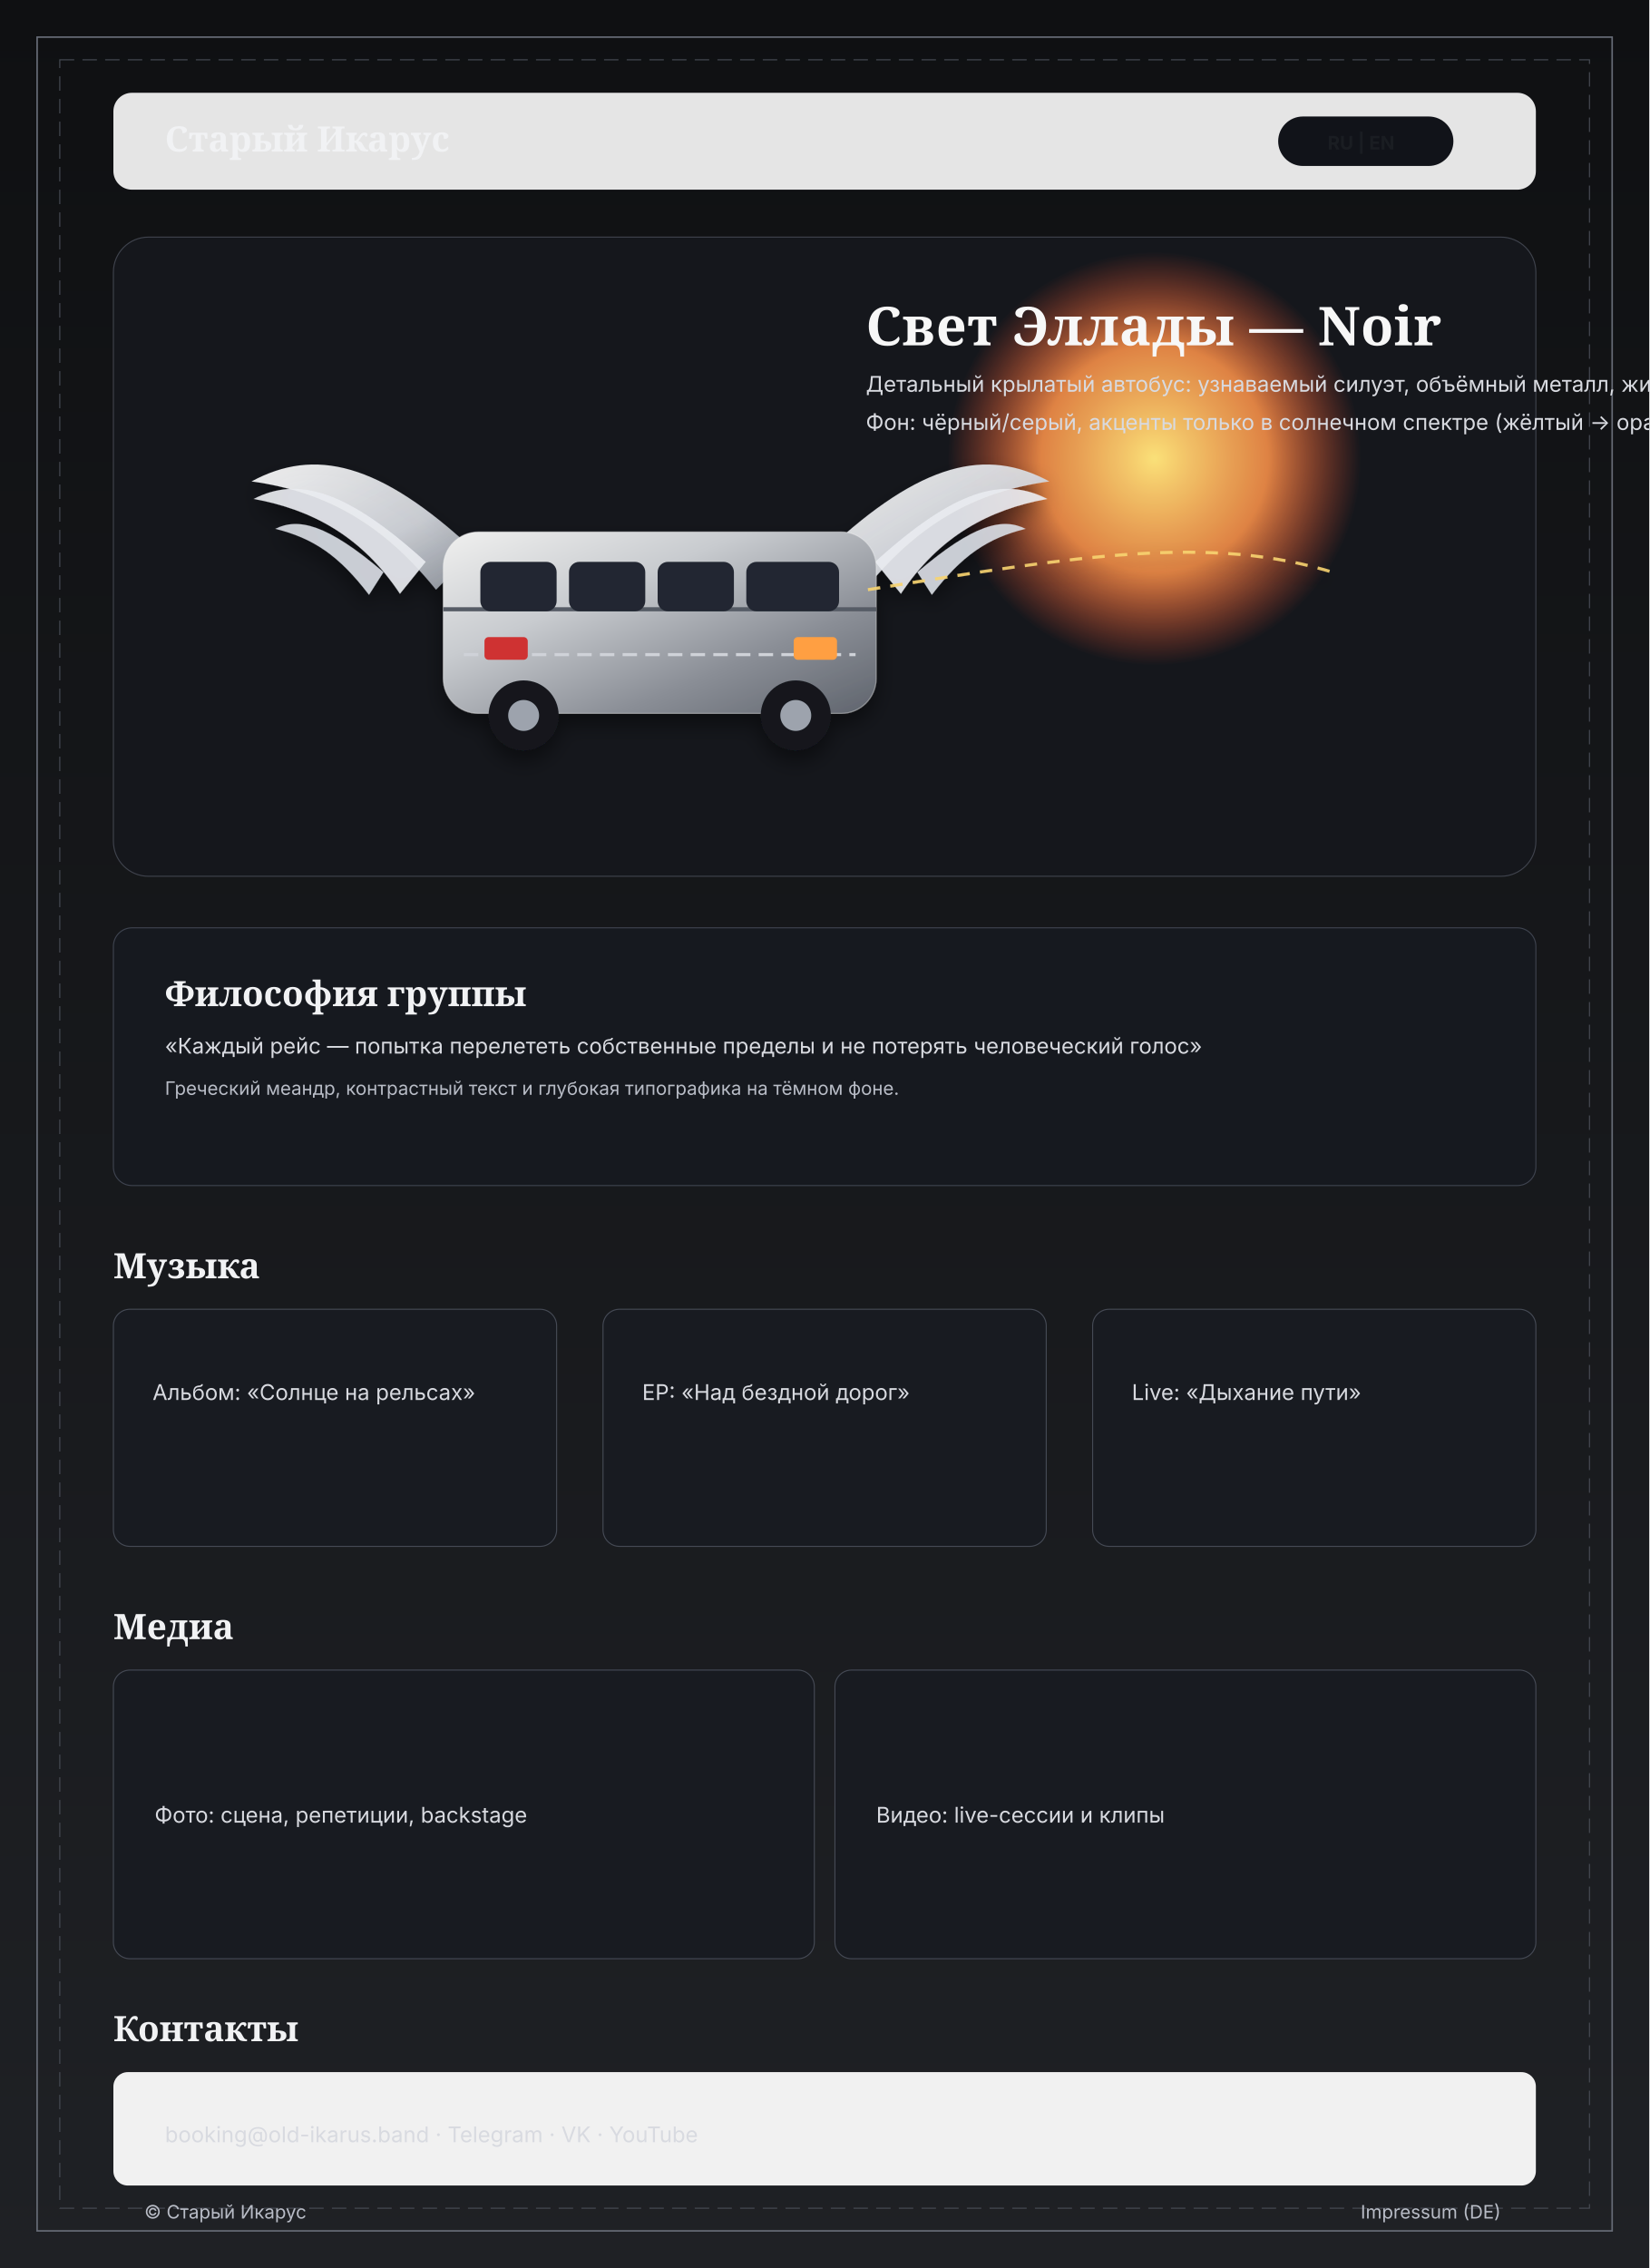
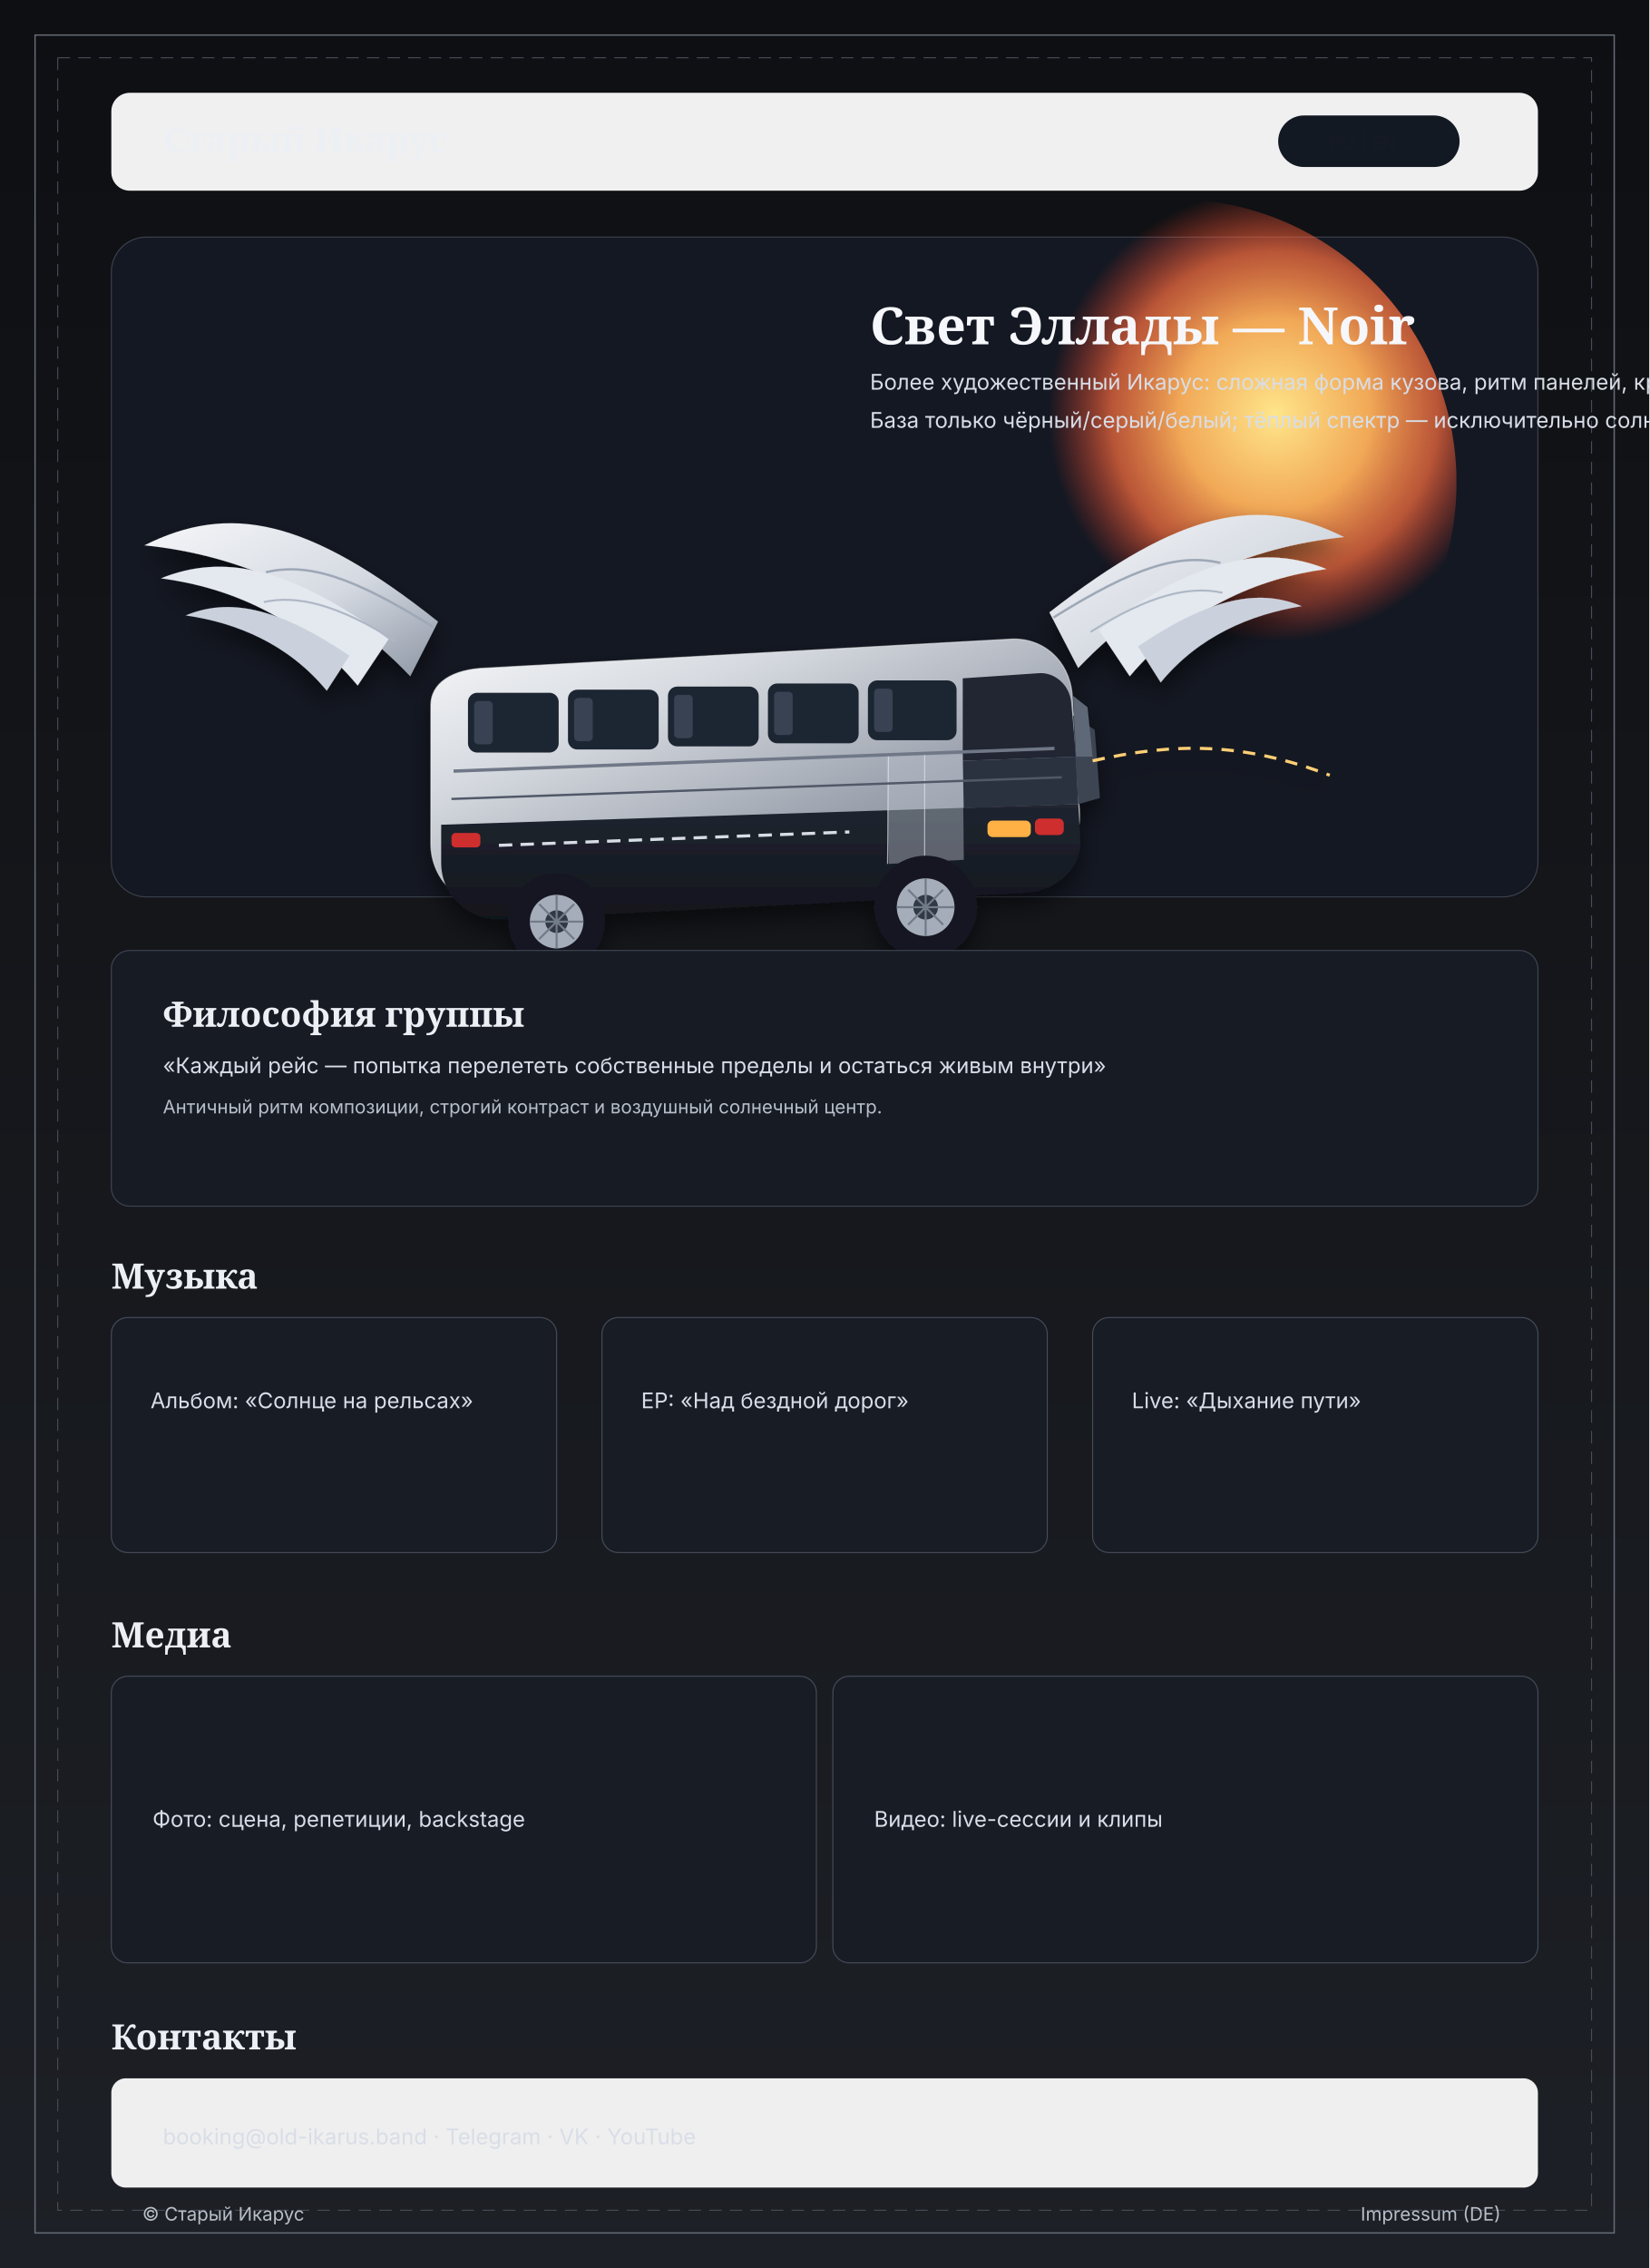
<svg xmlns="http://www.w3.org/2000/svg" width="1600" height="2200" viewBox="0 0 1600 2200" role="img" aria-labelledby="title desc">
  <defs>
    <linearGradient id="bg" x1="0" y1="0" x2="0" y2="1">
-       <stop offset="0%" stop-color="#0f1012" />
-       <stop offset="100%" stop-color="#1f2125" />
+       <stop offset="0%" stop-color="#0e0f12" />
+       <stop offset="100%" stop-color="#1d2026" />
    </linearGradient>
-     <radialGradient id="sunGlow" cx="50%" cy="45%" r="40%">
-       <stop offset="0%" stop-color="#ffe47a" stop-opacity="0.98" />
-       <stop offset="55%" stop-color="#ff944a" stop-opacity="0.86" />
-       <stop offset="100%" stop-color="#ff4f30" stop-opacity="0" />
+     <radialGradient id="sunGlow" cx="68%" cy="38%" r="40%">
+       <stop offset="0%" stop-color="#ffe68b" stop-opacity="1" />
+       <stop offset="42%" stop-color="#ffb25a" stop-opacity="0.94" />
+       <stop offset="72%" stop-color="#ff7040" stop-opacity="0.7" />
+       <stop offset="100%" stop-color="#ff3f2a" stop-opacity="0" />
    </radialGradient>
-     <linearGradient id="metal" x1="0" y1="0" x2="1" y2="1">
-       <stop offset="0%" stop-color="#f0f0ef" />
-       <stop offset="35%" stop-color="#c8cbcf" />
-       <stop offset="70%" stop-color="#8a8e96" />
-       <stop offset="100%" stop-color="#5f646d" />
+     <linearGradient id="bodyMetal" x1="0" y1="0" x2="1" y2="1">
+       <stop offset="0%" stop-color="#f6f7f8" />
+       <stop offset="28%" stop-color="#d7dbe1" />
+       <stop offset="60%" stop-color="#a2a8b3" />
+       <stop offset="100%" stop-color="#606775" />
    </linearGradient>
-     <linearGradient id="wingFeather" x1="0" y1="0" x2="1" y2="1">
-       <stop offset="0%" stop-color="#f7f7f7" />
-       <stop offset="60%" stop-color="#cfd2d8" />
-       <stop offset="100%" stop-color="#8a9099" />
+     <linearGradient id="bodyShadow" x1="0" y1="0" x2="0" y2="1">
+       <stop offset="0%" stop-color="#202530" />
+       <stop offset="100%" stop-color="#11151d" />
+     </linearGradient>
+     <linearGradient id="wing" x1="0" y1="0" x2="1" y2="1">
+       <stop offset="0%" stop-color="#f5f6f8" />
+       <stop offset="55%" stop-color="#d5dae2" />
+       <stop offset="100%" stop-color="#8d96a4" />
    </linearGradient>
    <style>
-       .h1{font:700 52px 'Cormorant Garamond', Georgia, serif; fill:#f7f7f7; letter-spacing:0.5px}
-       .h2{font:700 34px 'Cormorant Garamond', Georgia, serif; fill:#f1f2f4}
-       .text{font:400 21px 'Inter', Arial, sans-serif; fill:#d8dae0}
-       .small{font:400 18px 'Inter', Arial, sans-serif; fill:#b8bcc6}
-       .chip{font:700 18px 'Inter', Arial, sans-serif; fill:#1a1d22}
+       .h1{font:700 50px 'Cormorant Garamond', Georgia, serif; fill:#f6f7fb}
+       .h2{font:700 34px 'Cormorant Garamond', Georgia, serif; fill:#eceff4}
+       .text{font:400 21px 'Inter', Arial, sans-serif; fill:#d8dde7}
+       .small{font:400 18px 'Inter', Arial, sans-serif; fill:#b8bfca}
+       .chip{font:700 18px 'Inter', Arial, sans-serif; fill:#151923}
    </style>
-     <filter id="shadow" x="-30%" y="-30%" width="160%" height="160%">
-       <feDropShadow dx="0" dy="10" stdDeviation="10" flood-color="#000" flood-opacity="0.45" />
+     <filter id="shadow" x="-30%" y="-40%" width="180%" height="200%">
+       <feDropShadow dx="0" dy="12" stdDeviation="11" flood-color="#000" flood-opacity="0.5" />
    </filter>
  </defs>
  <rect width="1600" height="2200" fill="url(#bg)" />
-   <rect x="36" y="36" width="1528" height="2128" fill="none" stroke="#666b76" stroke-width="1.5" />
-   <rect x="58" y="58" width="1484" height="2084" fill="none" stroke="#484c55" stroke-width="1" stroke-dasharray="14 8" />
-   <rect x="110" y="90" width="1380" height="94" rx="18" fill="#f2f2f2" opacity="0.94" />
-   <text x="160" y="147" class="h2" fill="#191b20">Старый Икарус</text>
-   <rect x="1240" y="113" width="170" height="48" rx="24" fill="#111319" />
-   <text x="1288" y="145" class="chip">RU | EN</text>
-   <rect x="110" y="230" width="1380" height="620" rx="34" fill="#15171c" stroke="#3f434d" />
-   <circle cx="1120" cy="470" r="250" fill="url(#sunGlow)" />
-   <g transform="translate(300 358)" filter="url(#shadow)">
-     <path d="M160 176 C68 90 5 76 -56 109 C18 119 73 152 123 214 Z" fill="url(#wingFeather)" opacity="0.95" />
-     <path d="M113 187 C36 117 -11 104 -54 126 C2 136 51 162 88 218 Z" fill="#eaecf1" opacity="0.9" />
-     <path d="M72 197 C17 150 -11 144 -33 155 C4 164 29 181 58 219 Z" fill="#d9dde4" opacity="0.9" />
-     <path d="M502 176 C594 90 657 76 718 109 C644 119 589 152 539 214 Z" fill="url(#wingFeather)" opacity="0.95" />
-     <path d="M549 187 C626 117 673 104 716 126 C660 136 611 162 574 218 Z" fill="#eaecf1" opacity="0.9" />
-     <path d="M590 197 C645 150 673 144 695 155 C658 164 633 181 604 219 Z" fill="#d9dde4" opacity="0.9" />
-     <rect x="130" y="158" width="420" height="176" rx="34" fill="url(#metal)" stroke="#f5f5f5" stroke-opacity="0.4" />
-     <path d="M130 233 H550" stroke="#575c66" stroke-width="4" />
-     <rect x="166" y="187" width="74" height="48" rx="10" fill="#232832" />
-     <rect x="252" y="187" width="74" height="48" rx="10" fill="#232832" />
-     <rect x="338" y="187" width="74" height="48" rx="10" fill="#232832" />
-     <rect x="424" y="187" width="90" height="48" rx="10" fill="#232832" />
-     <path d="M150 277 H530" stroke="#cfd2d8" stroke-width="3" stroke-dasharray="14 8" />
-     <rect x="170" y="260" width="42" height="22" rx="4" fill="#cf3333" />
-     <rect x="470" y="260" width="42" height="22" rx="4" fill="#ff9f42" />
-     <circle cx="208" cy="336" r="34" fill="#16191f" />
-     <circle cx="472" cy="336" r="34" fill="#16191f" />
-     <circle cx="208" cy="336" r="15" fill="#9da3ad" />
-     <circle cx="472" cy="336" r="15" fill="#9da3ad" />
-     <path d="M542 214 C748 181 874 160 996 198" fill="none" stroke="#f7d36f" stroke-width="3" stroke-dasharray="12 10" opacity="0.9" />
+   <rect x="34" y="34" width="1532" height="2132" fill="none" stroke="#666c78" stroke-width="1.3" />
+   <rect x="56" y="56" width="1488" height="2088" fill="none" stroke="#474c57" stroke-width="1" stroke-dasharray="12 8" />
+   <rect x="108" y="90" width="1384" height="95" rx="18" fill="#f0f0f0" />
+   <text x="158" y="148" class="h2" fill="#11161f">Старый Икарус</text>
+   <rect x="1240" y="112" width="176" height="50" rx="25" fill="#131923" />
+   <text x="1290" y="145" class="chip">RU | EN</text>
+   <rect x="108" y="230" width="1384" height="640" rx="34" fill="#141822" stroke="#3c424d" />
+   <circle cx="1138" cy="468" r="275" fill="url(#sunGlow)" />
+   <g transform="translate(250 318)" filter="url(#shadow)">
+     <path d="M175 285 C48 184 -28 170 -110 211 C-19 220 72 258 148 338 Z" fill="url(#wing)" />
+     <path d="M127 302 C30 231 -34 219 -94 243 C-26 252 42 281 97 347 Z" fill="#e4e8ef" />
+     <path d="M89 318 C18 270 -29 262 -70 279 C-20 286 30 307 67 352 Z" fill="#cad1dc" />
+     <path d="M170 290 C90 240 48 228 8 237" fill="none" stroke="#9ea8b7" stroke-width="2.3" />
+     <path d="M134 304 C77 268 38 259 6 266" fill="none" stroke="#aeb7c5" stroke-width="1.9" />
+     <path d="M768 276 C896 176 972 162 1054 203 C963 212 872 250 796 330 Z" fill="url(#wing)" />
+     <path d="M816 293 C913 222 977 210 1037 234 C969 243 901 273 846 338 Z" fill="#e4e8ef" />
+     <path d="M854 309 C925 261 972 253 1013 270 C963 278 913 299 876 344 Z" fill="#cad1dc" />
+     <path d="M772 281 C852 231 894 219 934 228" fill="none" stroke="#9ea8b7" stroke-width="2.3" />
+     <path d="M808 295 C865 259 904 250 936 257" fill="none" stroke="#aeb7c5" stroke-width="1.9" />
+     <g transform="translate(170 170)">
+       <path d="M52 160 L560 132 C592 130 617 153 620 185 L627 298 C630 334 604 364 566 366 L65 392 C29 394 -2 367 -2 330 L-2 196 C-2 175 18 161 52 160 Z" fill="url(#bodyMetal)" stroke="#f8f8f8" stroke-opacity="0.55" />
+       <path d="M8 312 L626 292 L628 326 C630 354 606 376 575 378 L68 404 C35 406 8 381 8 349 Z" fill="url(#bodyShadow)" />
+       <path d="M514 170 L588 165 C603 164 617 176 619 192 L624 246 L514 250 Z" fill="#202632" />
+       <path d="M514 250 L624 246 L626 292 L515 296 Z" fill="#2a313f" />
+       <g fill="#1f2633">
+         <rect x="34" y="184" width="88" height="58" rx="9" />
+         <rect x="131" y="181" width="88" height="58" rx="9" />
+         <rect x="228" y="178" width="88" height="58" rx="9" />
+         <rect x="325" y="175" width="88" height="58" rx="9" />
+         <rect x="422" y="172" width="86" height="58" rx="9" />
+       </g>
+       <g fill="#8fa2bd" opacity="0.22">
+         <rect x="40" y="192" width="18" height="42" rx="4" />
+         <rect x="137" y="189" width="18" height="42" rx="4" />
+         <rect x="234" y="186" width="18" height="42" rx="4" />
+         <rect x="331" y="183" width="18" height="42" rx="4" />
+         <rect x="428" y="180" width="18" height="42" rx="4" />
+       </g>
+       <path d="M440 246 L514 244 L515 346 L442 350 Z" fill="#b7bec9" opacity="0.44" />
+       <path d="M442 245 L441 350" stroke="#e3e5ea" stroke-opacity="0.7" />
+       <path d="M477 244 L477 348" stroke="#e3e5ea" stroke-opacity="0.7" />
+       <path d="M20 260 L603 238" stroke="#707887" stroke-width="3.2" />
+       <path d="M18 287 L610 266" stroke="#515867" stroke-width="2.2" />
+       <rect x="538" y="308" width="42" height="16" rx="5" fill="#ffb145" />
+       <rect x="584" y="306" width="28" height="16" rx="5" fill="#cf2f2f" />
+       <rect x="18" y="320" width="28" height="14" rx="4" fill="#cf2f2f" />
+       <path d="M64 332 L404 319" stroke="#d8dde5" stroke-width="3" stroke-dasharray="13 8" />
+       <g>
+         <circle cx="120" cy="406" r="47" fill="#131821" />
+         <circle cx="120" cy="406" r="26" fill="#a6adba" />
+         <circle cx="120" cy="406" r="11" fill="#303744" />
+         <path d="M120 380 V432 M94 406 H146 M103 389 L137 423 M137 389 L103 423" stroke="#727b89" stroke-width="2" />
+       </g>
+       <g>
+         <circle cx="478" cy="392" r="50" fill="#131821" />
+         <circle cx="478" cy="392" r="28" fill="#a6adba" />
+         <circle cx="478" cy="392" r="12" fill="#303744" />
+         <path d="M478 364 V420 M450 392 H506 M461 375 L495 409 M495 375 L461 409" stroke="#727b89" stroke-width="2" />
+       </g>
+       <path d="M621 206 L642 220 L647 286 L626 292 Z" fill="#3c4452" />
+       <path d="M621 187 L635 198 L640 246 L624 246 Z" fill="#5e6776" />
+       <path d="M640 250 C720 232 786 232 870 264" fill="none" stroke="#ffcf74" stroke-width="3" stroke-dasharray="12 9" />
+     </g>
  </g>
-   <text x="840" y="335" class="h1">Свет Эллады — Noir</text>
-   <text x="840" y="380" class="text">Детальный крылатый автобус: узнаваемый силуэт, объёмный металл, живые перья.</text>
-   <text x="840" y="417" class="text">Фон: чёрный/серый, акценты только в солнечном спектре (жёлтый → оранжевый → красный).</text>
-   <rect x="110" y="900" width="1380" height="250" rx="18" fill="#16191f" stroke="#3e434f" />
-   <text x="160" y="976" class="h2">Философия группы</text>
-   <text x="160" y="1022" class="text">«Каждый рейс — попытка перелететь собственные пределы и не потерять человеческий голос»</text>
-   <text x="160" y="1062" class="small">Греческий меандр, контрастный текст и глубокая типографика на тёмном фоне.</text>
-   <text x="110" y="1240" class="h2">Музыка</text>
-   <rect x="110" y="1270" width="430" height="230" rx="16" fill="#181b21" stroke="#454a55" />
-   <rect x="585" y="1270" width="430" height="230" rx="16" fill="#181b21" stroke="#454a55" />
-   <rect x="1060" y="1270" width="430" height="230" rx="16" fill="#181b21" stroke="#454a55" />
-   <text x="148" y="1358" class="text">Альбом: «Солнце на рельсах»</text>
-   <text x="623" y="1358" class="text">EP: «Над бездной дорог»</text>
-   <text x="1098" y="1358" class="text">Live: «Дыхание пути»</text>
-   <text x="110" y="1590" class="h2">Медиа</text>
-   <rect x="110" y="1620" width="680" height="280" rx="16" fill="#181b21" stroke="#454a55" />
-   <rect x="810" y="1620" width="680" height="280" rx="16" fill="#181b21" stroke="#454a55" />
-   <text x="150" y="1768" class="text">Фото: сцена, репетиции, backstage</text>
-   <text x="850" y="1768" class="text">Видео: live-сессии и клипы</text>
-   <text x="110" y="1980" class="h2">Контакты</text>
-   <rect x="110" y="2010" width="1380" height="110" rx="14" fill="#f1f1f1" />
-   <text x="160" y="2078" class="text" fill="#1a1d22">booking@old-ikarus.band · Telegram · VK · YouTube</text>
-   <text x="140" y="2152" class="small">© Старый Икарус</text>
-   <text x="1320" y="2152" class="small">Impressum (DE)</text>
+   <text x="844" y="334" class="h1">Свет Эллады — Noir</text>
+   <text x="844" y="378" class="text">Более художественный Икарус: сложная форма кузова, ритм панелей, крылья с фактурой перьев.</text>
+   <text x="844" y="415" class="text">База только чёрный/серый/белый; тёплый спектр — исключительно солнце и световые следы.</text>
+   <rect x="108" y="922" width="1384" height="248" rx="18" fill="#161b24" stroke="#3f4652" />
+   <text x="158" y="996" class="h2">Философия группы</text>
+   <text x="158" y="1041" class="text">«Каждый рейс — попытка перелететь собственные пределы и остаться живым внутри»</text>
+   <text x="158" y="1080" class="small">Античный ритм композиции, строгий контраст и воздушный солнечный центр.</text>
+   <text x="108" y="1250" class="h2">Музыка</text>
+   <rect x="108" y="1278" width="432" height="228" rx="16" fill="#171c25" stroke="#464d5a" />
+   <rect x="584" y="1278" width="432" height="228" rx="16" fill="#171c25" stroke="#464d5a" />
+   <rect x="1060" y="1278" width="432" height="228" rx="16" fill="#171c25" stroke="#464d5a" />
+   <text x="146" y="1366" class="text">Альбом: «Солнце на рельсах»</text>
+   <text x="622" y="1366" class="text">EP: «Над бездной дорог»</text>
+   <text x="1098" y="1366" class="text">Live: «Дыхание пути»</text>
+   <text x="108" y="1598" class="h2">Медиа</text>
+   <rect x="108" y="1626" width="684" height="278" rx="16" fill="#171c25" stroke="#464d5a" />
+   <rect x="808" y="1626" width="684" height="278" rx="16" fill="#171c25" stroke="#464d5a" />
+   <text x="148" y="1772" class="text">Фото: сцена, репетиции, backstage</text>
+   <text x="848" y="1772" class="text">Видео: live-сессии и клипы</text>
+   <text x="108" y="1988" class="h2">Контакты</text>
+   <rect x="108" y="2016" width="1384" height="106" rx="14" fill="#efefef" />
+   <text x="158" y="2080" class="text" fill="#161b23">booking@old-ikarus.band · Telegram · VK · YouTube</text>
+   <text x="138" y="2154" class="small">© Старый Икарус</text>
+   <text x="1320" y="2154" class="small">Impressum (DE)</text>
</svg>
